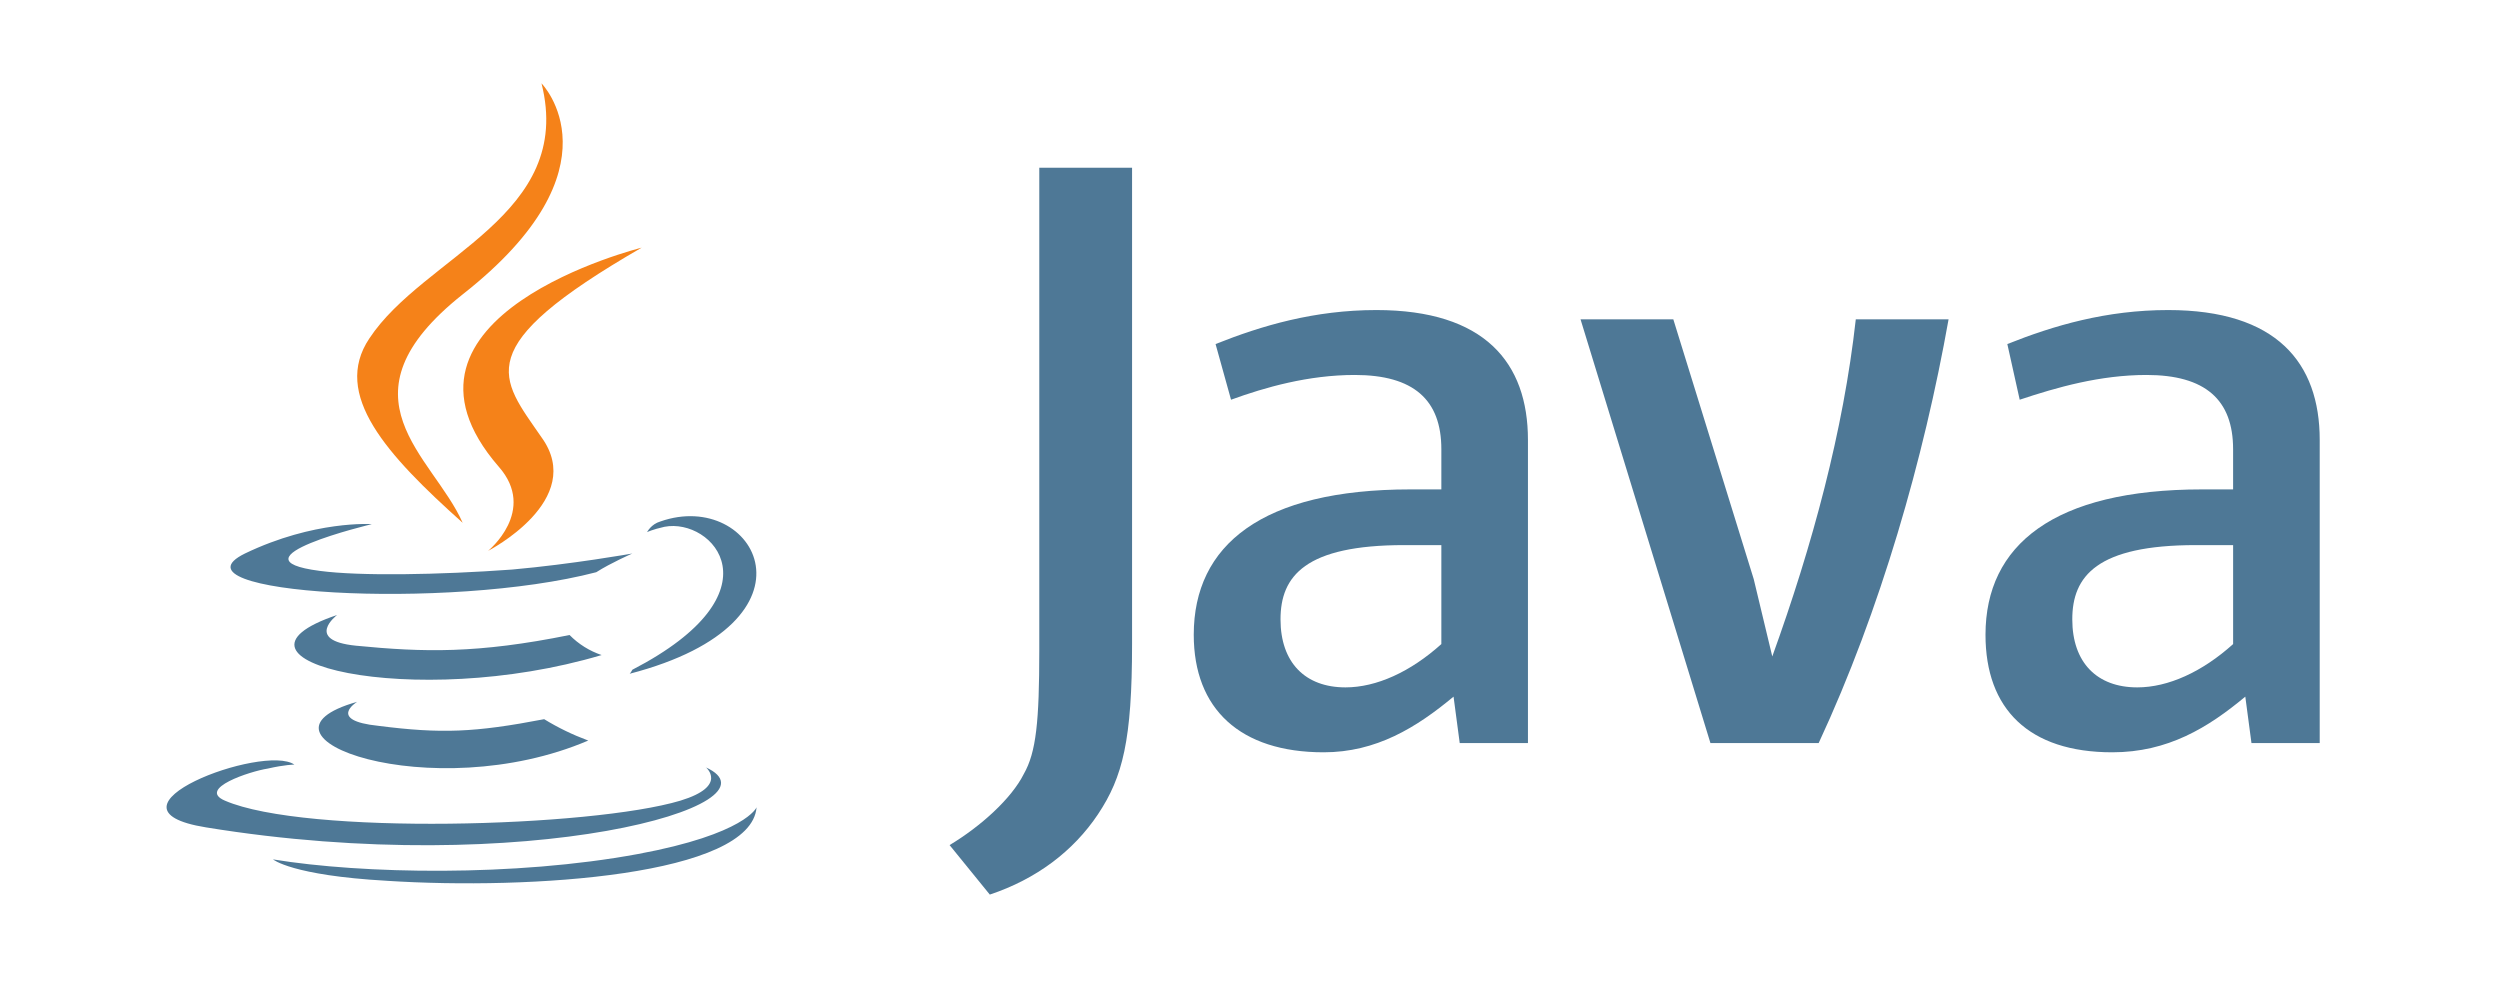
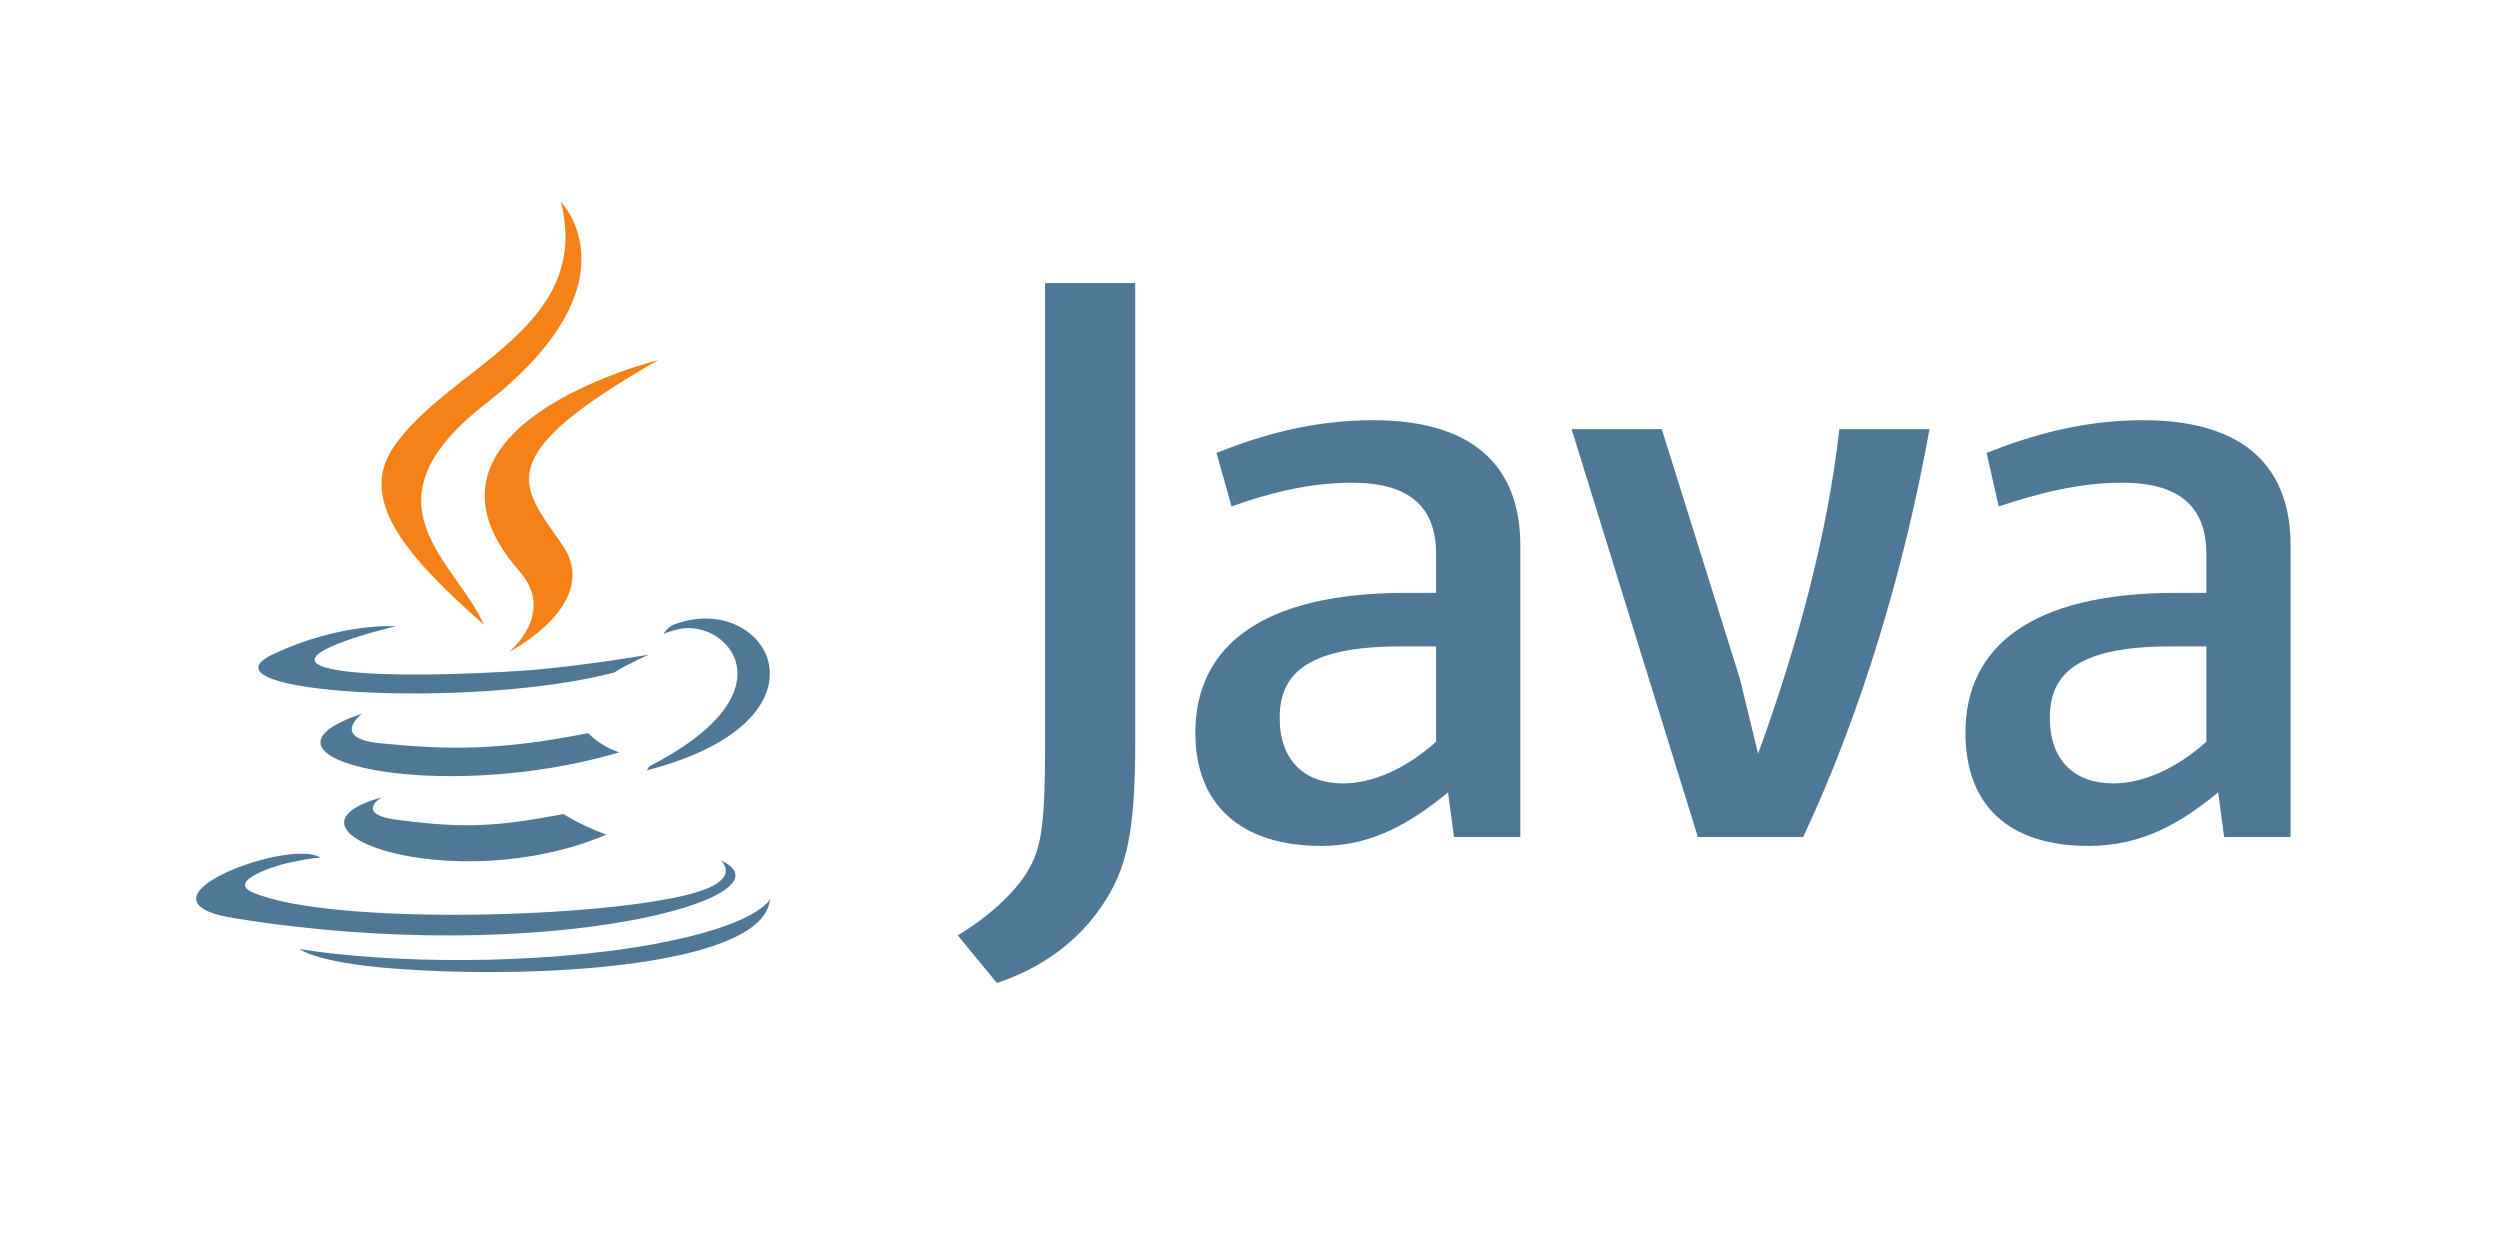
- <svg xmlns="http://www.w3.org/2000/svg" width="150" height="60">
-   <path d="M21.43 42.108s-1.843 1.122 1.282 1.443c3.767.48 5.77.4 9.938-.4a15.03 15.03 0 0 0 2.645 1.282c-9.377 4.007-21.24-.24-13.866-2.324zm-1.202-5.21s-2.004 1.523 1.122 1.843c4.088.4 7.293.48 12.824-.64a4.89 4.89 0 0 0 1.923 1.202c-11.3 3.366-23.964.32-15.87-2.404zm22.12 9.137s1.363 1.122-1.523 2.004c-5.37 1.603-22.522 2.084-27.33 0-1.683-.72 1.523-1.763 2.565-1.923 1.042-.24 1.603-.24 1.603-.24-1.843-1.282-12.263 2.645-5.3 3.767 19.155 3.126 34.944-1.362 29.975-3.607zM22.312 31.448s-8.736 2.084-3.126 2.805c2.404.32 7.133.24 11.54-.08 3.607-.32 7.213-.962 7.213-.962s-1.282.56-2.164 1.122c-8.896 2.324-25.968 1.282-21.08-1.122 4.168-2.004 7.614-1.763 7.614-1.763zm15.63 8.736c8.976-4.65 4.81-9.137 1.924-8.576-.72.16-1.042.32-1.042.32s.24-.48.8-.64c5.69-2.004 10.18 6.01-1.843 9.137 0 0 .08-.08.16-.24zM23.194 52.847c8.656.56 21.88-.32 22.2-4.408 0 0-.64 1.603-7.133 2.805-7.374 1.363-16.5 1.202-21.88.32 0 0 1.122.962 6.812 1.282z" fill="#4e7896" />
-   <path d="M32.49 5s4.97 5.05-4.73 12.663c-7.774 6.17-1.763 9.698 0 13.705-4.568-4.087-7.854-7.694-5.6-11.06C25.438 15.34 34.494 12.935 32.49 5zm-2.565 23.002c2.324 2.645-.64 5.05-.64 5.05s5.93-3.046 3.206-6.813c-2.485-3.607-4.408-5.37 6.01-11.38 0 0-16.43 4.088-8.576 13.144z" fill="#f58219" />
-   <path d="M91.677 44.583V26.397c0-4.64-2.598-7.794-9.093-7.794-3.71 0-6.866.928-9.65 2.04l.928 3.34c2.04-.742 4.64-1.485 7.423-1.485 3.526 0 5.196 1.485 5.196 4.454v2.412h-1.856c-8.907 0-13 3.34-13 8.722 0 4.454 2.784 7.052 7.794 7.052 3.155 0 5.567-1.485 7.794-3.34l.37 2.784h4.083zm-5.196-5.938c-1.856 1.67-3.897 2.598-5.753 2.598-2.412 0-3.897-1.485-3.897-4.083s1.485-4.454 7.423-4.454h2.227v5.938zm22.64 5.938h-6.495L94.832 19.16h5.567l4.825 15.588 1.113 4.64c2.413-6.68 4.268-13.547 5.01-20.227h5.567c-1.485 8.35-4.082 17.443-7.794 25.423zm30.062 0V26.397c0-4.64-2.598-7.794-9.093-7.794-3.71 0-6.866.928-9.65 2.04l.742 3.34c2.227-.742 4.825-1.485 7.608-1.485 3.526 0 5.196 1.485 5.196 4.454v2.412h-1.856c-8.907 0-13 3.34-13 8.722 0 4.454 2.598 7.052 7.608 7.052 3.34 0 5.753-1.485 7.98-3.34l.37 2.784h4.083zm-5.196-5.938c-1.856 1.67-3.897 2.598-5.753 2.598-2.412 0-3.897-1.485-3.897-4.083s1.484-4.454 7.423-4.454h2.227v5.938zM65.883 48.85c-1.485 2.227-3.71 3.897-6.495 4.825l-2.413-2.97c1.856-1.113 3.712-2.783 4.454-4.268.742-1.3.928-3.155.928-7.423v-28.95h5.567v28.578c0 5.753-.557 7.98-2.04 10.206z" fill="#4e7896" />
+ <svg xmlns="http://www.w3.org/2000/svg" width="96" zoomAndPan="magnify" viewBox="0 0 72 36" height="48" preserveAspectRatio="xMidYMid meet" version="1.0">
+   <path fill="#4e7896" d="M 10.988 22.965 C 10.988 22.965 10.125 23.48 11.586 23.629 C 13.344 23.852 14.281 23.816 16.227 23.445 C 16.617 23.684 17.031 23.879 17.461 24.039 C 13.082 25.891 7.543 23.926 10.988 22.965 Z M 10.426 20.555 C 10.426 20.555 9.492 21.258 10.949 21.406 C 12.859 21.594 14.355 21.629 16.938 21.113 C 17.191 21.367 17.492 21.551 17.836 21.668 C 12.559 23.223 6.648 21.816 10.426 20.555 Z M 20.754 24.777 C 20.754 24.777 21.391 25.297 20.043 25.703 C 17.535 26.445 9.527 26.668 7.281 25.703 C 6.496 25.371 7.992 24.891 8.48 24.816 C 8.965 24.703 9.23 24.703 9.23 24.703 C 8.367 24.113 3.504 25.926 6.754 26.445 C 15.699 27.891 23.07 25.816 20.75 24.777 Z M 11.398 18.035 C 11.398 18.035 7.32 19 9.941 19.332 C 11.062 19.48 13.27 19.445 15.328 19.297 C 17.012 19.148 18.695 18.852 18.695 18.852 C 18.695 18.852 18.098 19.109 17.684 19.371 C 13.531 20.445 5.559 19.961 7.844 18.852 C 9.789 17.926 11.398 18.035 11.398 18.035 Z M 18.695 22.074 C 22.887 19.926 20.941 17.852 19.594 18.109 C 19.258 18.184 19.109 18.258 19.109 18.258 C 19.109 18.258 19.223 18.035 19.484 17.961 C 22.141 17.035 24.234 20.742 18.621 22.188 C 18.621 22.188 18.66 22.148 18.695 22.074 Z M 11.812 27.926 C 15.852 28.184 22.027 27.777 22.176 25.891 C 22.176 25.891 21.879 26.629 18.848 27.188 C 15.402 27.816 11.141 27.742 8.629 27.332 C 8.629 27.332 9.152 27.777 11.812 27.926 Z M 11.812 27.926 " fill-opacity="1" fill-rule="nonzero" />
+   <path fill="#f58219" d="M 16.152 5.812 C 16.152 5.812 18.473 8.148 13.941 11.664 C 10.312 14.516 13.121 16.148 13.941 18 C 11.809 16.109 10.277 14.445 11.328 12.887 C 12.859 10.594 17.086 9.48 16.152 5.812 Z M 14.953 16.445 C 16.039 17.668 14.656 18.777 14.656 18.777 C 14.656 18.777 17.426 17.371 16.152 15.629 C 14.992 13.961 14.094 13.148 18.957 10.371 C 18.957 10.371 11.285 12.258 14.953 16.445 Z M 14.953 16.445 " fill-opacity="1" fill-rule="nonzero" />
+   <path fill="#4e7896" d="M 43.785 24.105 L 43.785 15.703 C 43.785 13.559 42.574 12.102 39.543 12.102 C 37.809 12.102 36.336 12.527 35.035 13.043 L 35.469 14.586 C 36.422 14.242 37.637 13.902 38.934 13.902 C 40.582 13.902 41.359 14.586 41.359 15.957 L 41.359 17.074 L 40.492 17.074 C 36.336 17.074 34.426 18.617 34.426 21.105 C 34.426 23.164 35.723 24.363 38.062 24.363 C 39.535 24.363 40.664 23.676 41.703 22.82 L 41.875 24.105 Z M 41.359 21.363 C 40.492 22.137 39.543 22.562 38.676 22.562 C 37.547 22.562 36.855 21.879 36.855 20.676 C 36.855 19.477 37.547 18.617 40.32 18.617 L 41.359 18.617 Z M 51.93 24.105 L 48.898 24.105 L 45.262 12.359 L 47.859 12.359 L 50.113 19.562 L 50.633 21.707 C 51.758 18.617 52.625 15.445 52.973 12.359 L 55.57 12.359 C 54.875 16.219 53.664 20.418 51.93 24.109 Z M 65.969 24.105 L 65.969 15.703 C 65.969 13.559 64.754 12.102 61.723 12.102 C 59.988 12.102 58.516 12.527 57.215 13.043 L 57.562 14.586 C 58.602 14.242 59.816 13.902 61.117 13.902 C 62.762 13.902 63.543 14.586 63.543 15.957 L 63.543 17.074 L 62.676 17.074 C 58.516 17.074 56.605 18.617 56.605 21.105 C 56.605 23.164 57.816 24.363 60.156 24.363 C 61.715 24.363 62.844 23.676 63.883 22.82 L 64.055 24.105 Z M 63.543 21.363 C 62.676 22.137 61.723 22.562 60.855 22.562 C 59.73 22.562 59.035 21.879 59.035 20.676 C 59.035 19.477 59.73 18.617 62.504 18.617 L 63.543 18.617 Z M 31.742 26.078 C 31.051 27.109 30.012 27.879 28.711 28.309 L 27.582 26.938 C 28.449 26.422 29.316 25.652 29.664 24.965 C 30.012 24.363 30.098 23.508 30.098 21.535 L 30.098 8.152 L 32.695 8.152 L 32.695 21.363 C 32.695 24.02 32.438 25.051 31.742 26.078 Z M 31.742 26.078 " fill-opacity="1" fill-rule="nonzero" />
</svg>
